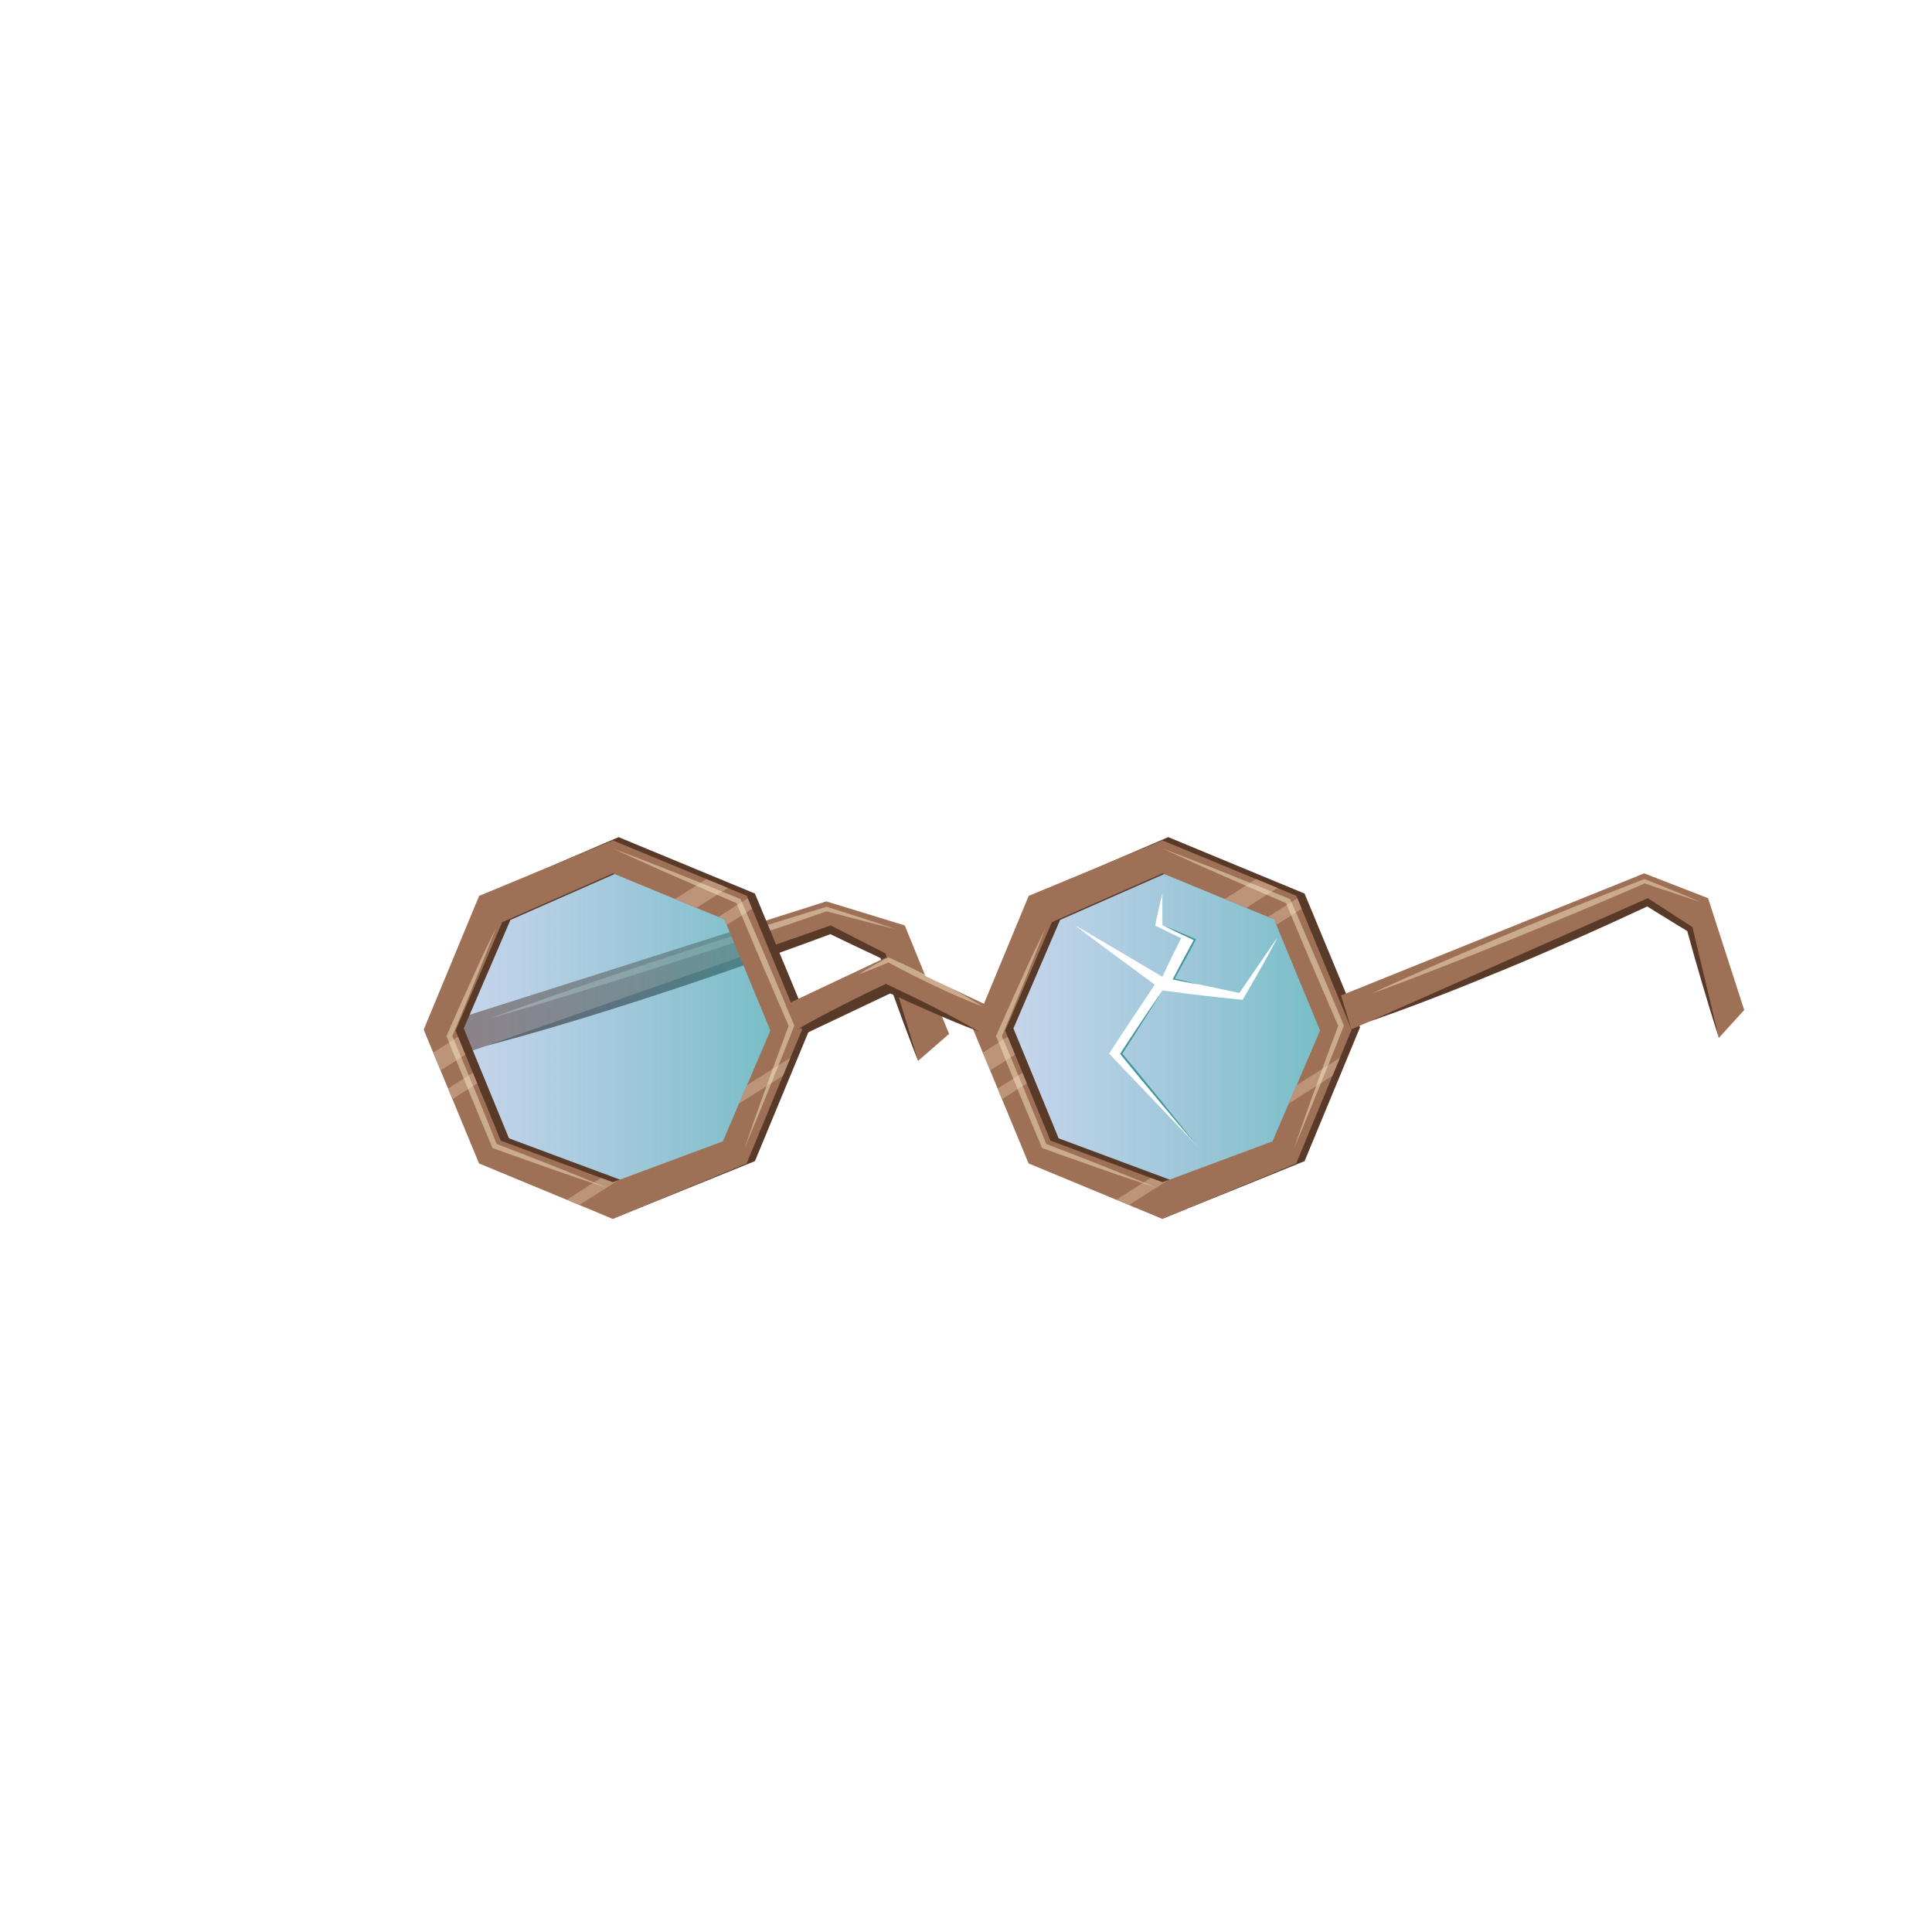
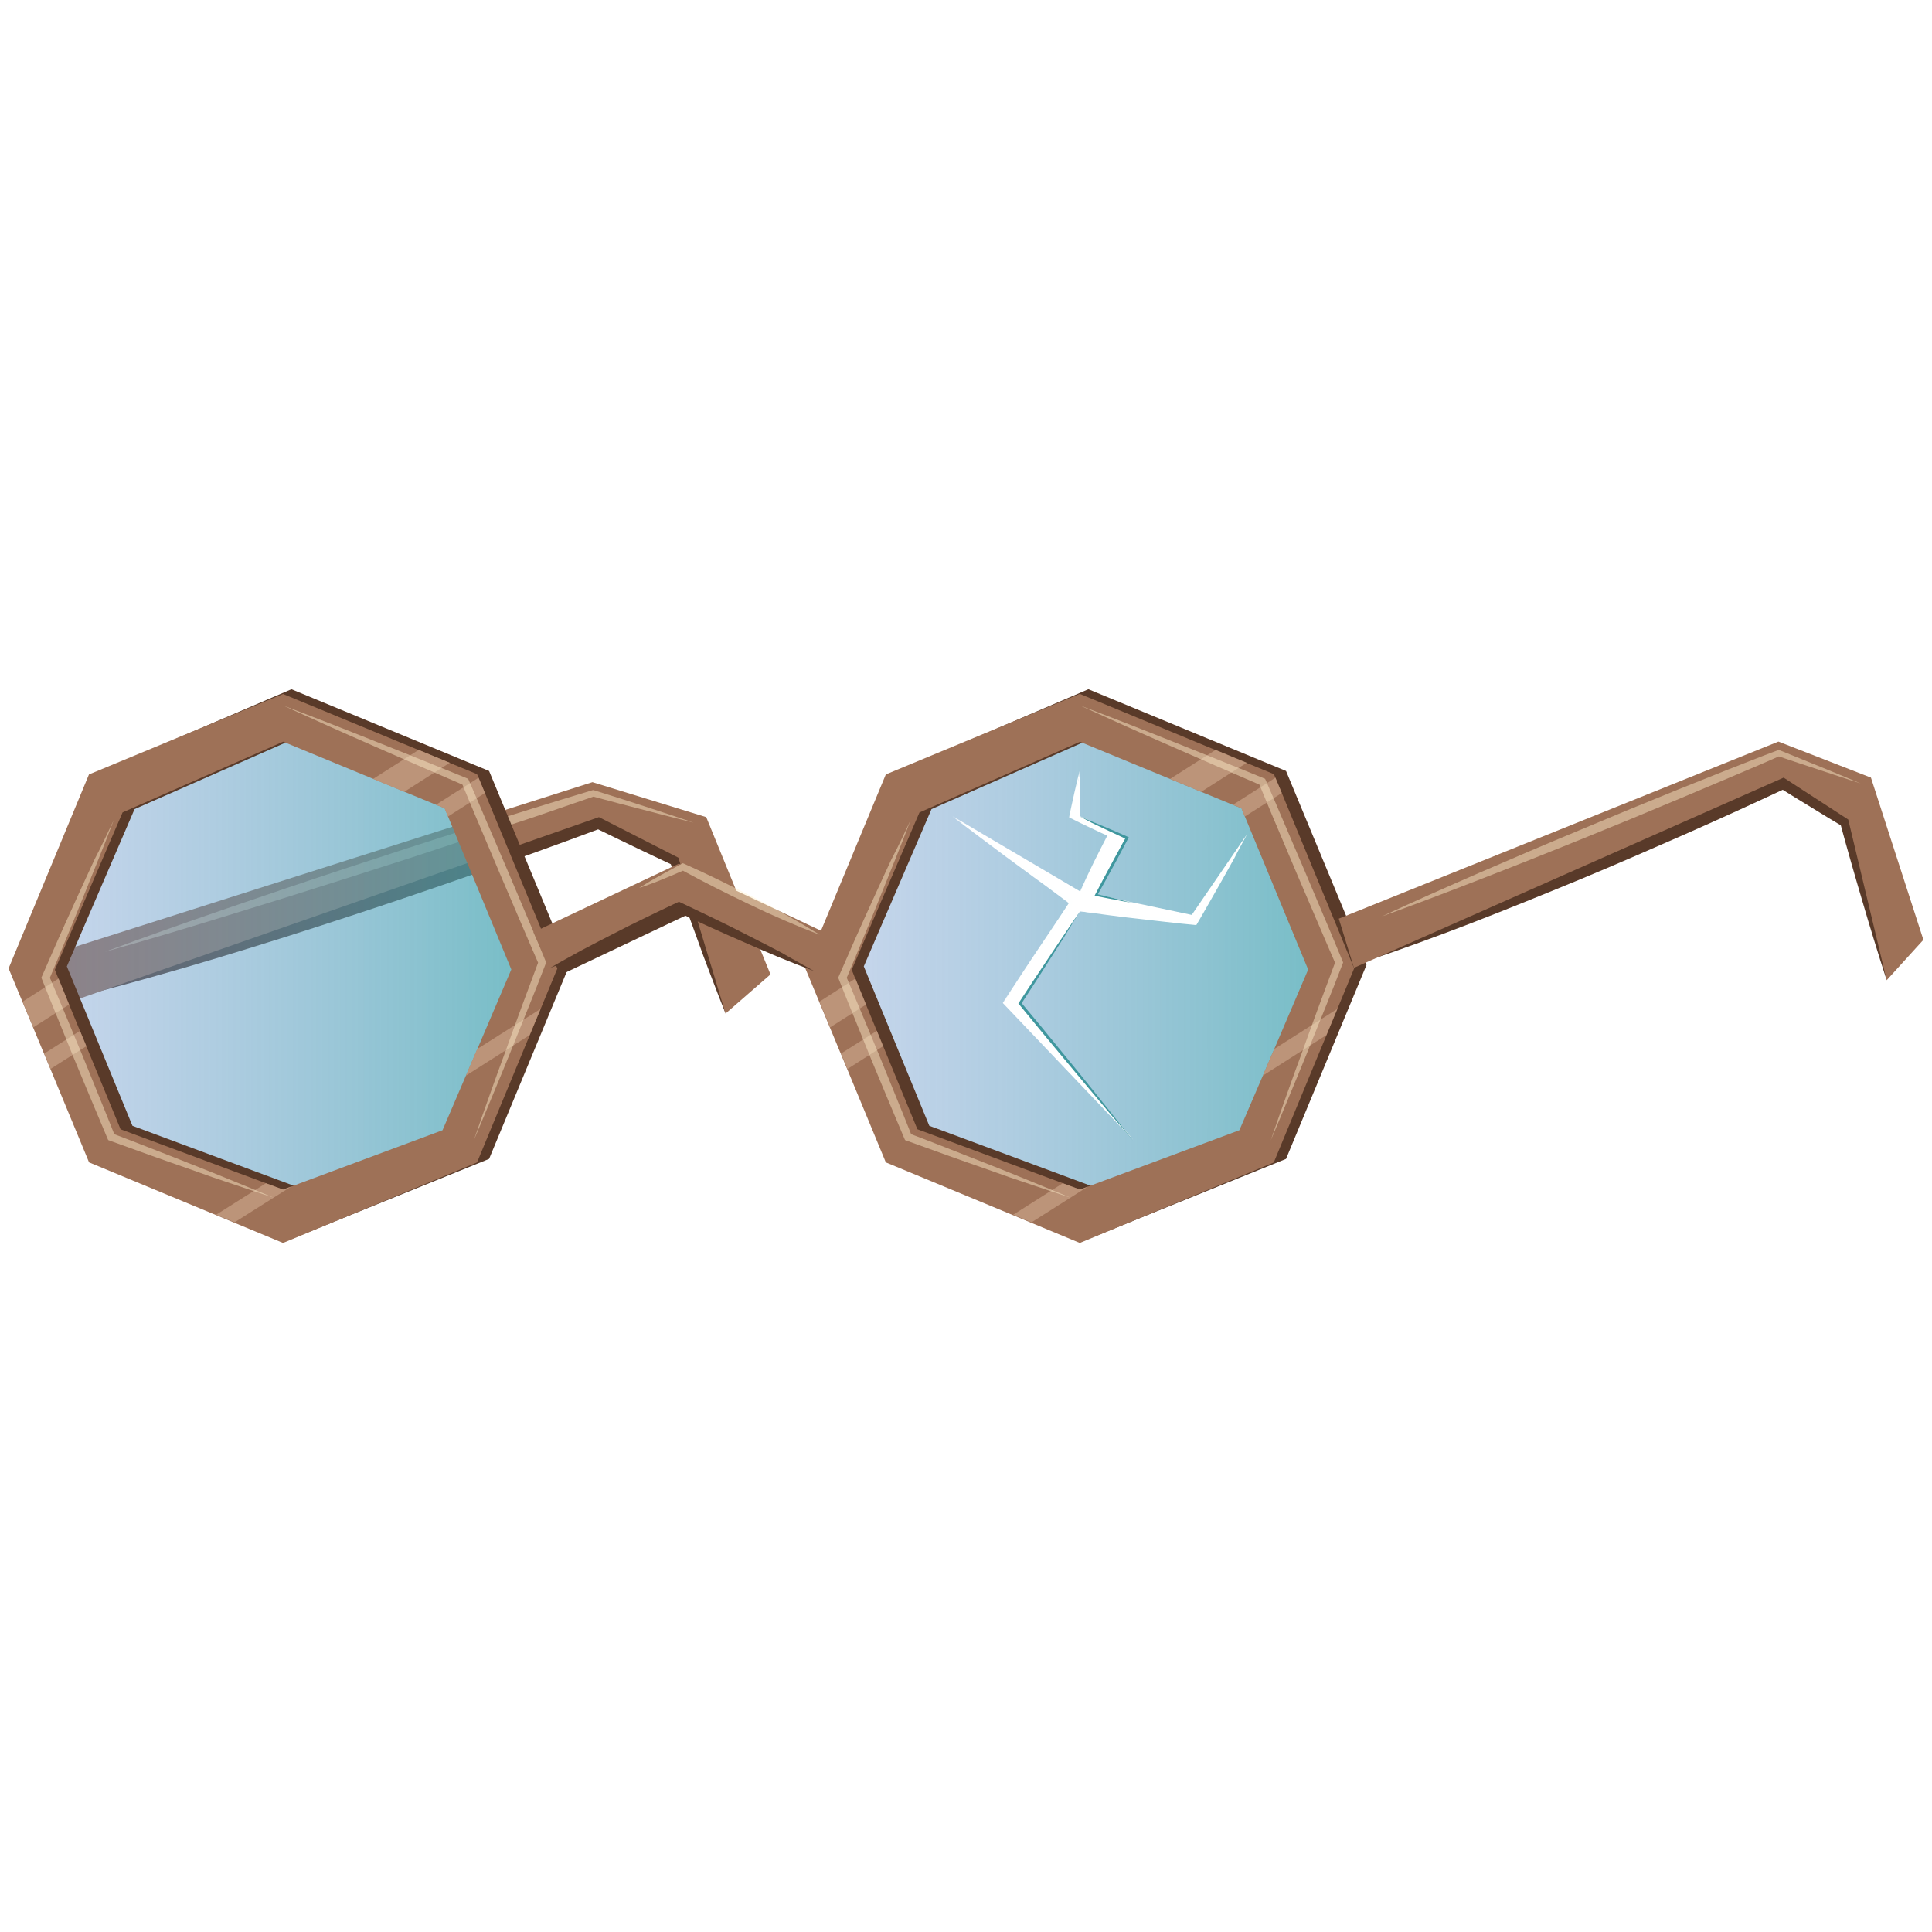
<svg xmlns="http://www.w3.org/2000/svg" xml:space="preserve" id="Layer_1" x="0" y="0" style="enable-background:new 0 0 2000 2000" version="1.1" viewBox="0 0 2000 2000">
  <style>
-     .st0{fill:#593a29}.st1{fill:#9e7157}.st2{opacity:.46}.st3{fill:#fff0cd}.st5{opacity:.86;fill:#c0997e}.st7{fill:#feffff}.st8{fill:#3f979e}
+     .st0{fill:#593a29}.st1{fill:#9e7157}.st2{opacity:.46}.st3{fill:#fff0cd}.st5{opacity:.86;fill:#c0997e;enable-background:new}.st7{fill:#feffff}.st8{fill:#3f979e}
  </style>
-   <path d="M950.4 1098.2c-3.6-9-7.1-18.1-10.5-27.2l-5.1-13.6-5-13.7c-3.3-9.1-6.6-18.2-9.8-27.4-3.3-9.1-6.4-18.3-9.6-27.4l3.3 3.9c-9.6-4.5-19.2-9-28.8-13.6l-14.4-6.9-14.3-6.9 6.5.5c-30.3 11.3-60.8 22.3-91.3 32.9-30.5 10.7-61.2 21.1-91.9 31.1-30.8 10.1-61.6 19.8-92.6 29.1-31 9.3-62.2 18.2-93.6 26.2 29.7-13.2 59.6-25.5 89.7-37.4 30.1-11.9 60.4-23.4 90.8-34.5 30.4-11.2 60.9-21.9 91.5-32.5 30.6-10.6 61.3-20.8 92.1-30.7l3.6-1.2 3 1.6 14 7.6 14 7.7c9.3 5.1 18.6 10.3 27.9 15.4l2.6 1.5.6 2.5c2.4 9.4 4.9 18.7 7.3 28.1 2.4 9.4 4.7 18.8 7.1 28.2l3.4 14.1 3.3 14.2c2 9.4 4.2 18.9 6.2 28.4z" class="st0" />
-   <path d="m469.8 1055.7 385.6-122.6 81.2 24.9 45.9 112.3-32.1 27.9L916.7 987 860 958l-377 131.7z" class="st1" />
+   <path d="M751.1 1049.2c-5.2-13-10.3-26.2-15.3-39.4l-7.5-19.8-7.2-19.9c-4.8-13.2-9.6-26.3-14.2-39.8-4.8-13.2-9.3-26.6-13.9-39.8l4.8 5.7c-13.9-6.6-27.8-13-41.8-19.8l-20.9-10.1-20.8-10.1 9.4.7c-44 16.4-88.1 32.3-132.3 47.7-44.2 15.5-88.7 30.6-133.2 45.1-44.6 14.7-89.4 28.7-134.2 42.3-45 13.5-90.2 26.3-135.7 38 43.1-19.1 86.4-37 130.1-54.2C262 958.5 306 941.9 350 925.7c44.1-16.3 88.4-31.8 132.7-47.1 44.4-15.4 88.9-30.2 133.6-44.5l5.2-1.7 4.3 2.4 20.3 11.1 20.3 11.2c13.5 7.5 27 14.9 40.5 22.4l3.7 2.2.9 3.6c3.5 13.7 7.1 27.1 10.6 40.8 3.5 13.7 6.8 27.2 10.3 40.9l5 20.5 4.8 20.6c2.9 13.5 6 27.3 8.9 41.1z" class="st0" />
+   <path d="m54.2 987.6 559.1-177.9 117.8 36.2 66.5 162.8-46.5 40.5-48.8-161.3-82.3-42-546.6 191z" class="st1" />
  <g class="st2">
-     <path d="M507.5 1054.1c28.6-10.6 57.4-20.7 86.3-30.7 28.9-9.9 57.8-19.7 86.7-29.2L724 980l43.6-14 43.7-13.7c14.6-4.5 29.1-9 43.8-13.4l.7-.2.6.2 17.8 5.6 17.8 5.7 17.8 5.8c5.9 1.9 11.8 4 17.7 5.9-6.1-1.5-12.1-3-18.2-4.5l-18.1-4.7-18.1-4.7-18.1-4.8h1.3c-14.4 5-28.9 9.9-43.3 14.9l-43.4 14.5-43.5 14.3-43.6 14c-29.1 9.3-58.2 18.4-87.3 27.3-29.1 8.9-58.3 17.7-87.7 25.9z" class="st3" />
+     <path d="M108.9 985.2c41.5-15.4 83.3-30.1 125.1-44.5 41.9-14.4 83.8-28.6 125.8-42.4l63.1-20.6 63.3-20.3 63.4-19.9c21.1-6.6 42.3-13 63.5-19.4l1-.2.9.2 25.8 8.1 25.8 8.3 25.8 8.5c8.6 2.7 17.1 5.8 25.7 8.6-8.8-2.2-17.5-4.3-26.3-6.6l-26.2-6.8-26.2-6.8-26.2-7h1.9c-20.9 7.2-41.9 14.4-62.8 21.6l-63.4 21-63.1 20.8-63.1 20.2c-42.3 13.5-84.4 26.7-126.6 39.6-42.2 13-84.6 25.8-127.2 37.6z" class="st3" />
  </g>
-   <linearGradient id="SVGID_1_" x1="458.27" x2="805.95" y1="1064.305" y2="1064.305" gradientUnits="userSpaceOnUse">
+   <linearGradient id="SVGID_1_" x1="37.579" x2="541.624" y1="-399.938" y2="-399.938" gradientTransform="translate(0 1400)" gradientUnits="userSpaceOnUse">
    <stop offset="0" style="stop-color:#779bd1;stop-opacity:.4" />
    <stop offset="1" style="stop-color:#42a4b0;stop-opacity:.724" />
  </linearGradient>
-   <path d="m458.3 1061.7 50.2-121.4L643 892.4l113 49.5 49.9 122.7-51.5 127.1-108.6 44.5-136.5-43.8z" style="fill:url(#SVGID_1_)" />
-   <path d="M634.4 1261.6 504.5 1202l-57.4-138.5L504.5 925l135.9-58.4L781.5 925l57.4 138.5-57.4 138.5-147.1 59.6zm-107.5-83.2 116.1 43.2 113.9-42.4 49-114.6-47.6-115.2L643 901.8l-114.6 50.5-48.3 112.3 46.8 113.8z" class="st0" />
-   <path d="m778.6 940.8-4.5-10.9-1.1-2.6-19.4-8-22.2-9.2-96.9-40.1L496 927.4l-57.4 138.5 9.9 23.9 7.6 18.4 7.8 18.8 4.5 10.9 27.5 66.5 90.8 37.6 13.2 5.5 34.5 14.3 138.5-57.4 37.5-90.6 7.8-18.8 12.1-29.1-51.7-125.1zM765 1142.5l-16.7 39-108 40.2-5.8 2.2-12.2-4.5-103.9-38.6-24.4-59.2-4.5-11-7.7-18.8-7.6-18.5-2.6-6.4 48.3-112.3 114.6-50.5 64.4 26.6 22.2 9.2 22.6 9.3 6.2 2.5 2.4 5.8 45.2 109.3-24.2 56.6-8.3 19.1z" class="st1" />
-   <path d="m474.1 1073.3 7.6 18.5-25.6 16.3-7.6-18.4zM753.5 919.2 721 939.9l-22.2-9.2 32.5-20.7zM489.5 1110.6l4.5 10.9-25.6 16.3-4.5-11zM778.6 940.8l-26.4 16.8-2.4-5.9-6.2-2.5 30.4-19.3zM634.4 1223.9l5.9-2.2-40.4 25.6-13.2-5.4 35.5-22.5zM818.3 1094.9l-7.8 18.7-45.5 28.9 8.1-19z" class="st5" />
+   <path d="m37.6 996.3 72.8-176.1 195-69.4 163.9 71.7 72.3 178-74.7 184.3-157.4 64.5-198-63.5z" style="fill:url(#SVGID_1_)" />
+   <path d="m293 1286.1-188.4-86.4-83.3-200.8 83.3-200.8 197.1-84.6 204.6 84.6 83.3 200.8-83.3 200.8-213.3 86.4zm-155.9-120.7 168.4 62.6 165.2-61.5 71.1-166.2-69.2-166.9-167.1-69-166.2 73.2-70.1 162.8 67.9 165z" class="st0" />
+   <path d="m502 820.9-6.6-15.8-1.6-3.7-28.1-11.6-32.2-13.3L293 718.4 92.1 801.7 8.9 1002.5l14.4 34.7 11.1 26.7 11.3 27.2 6.6 15.8 39.9 96.4 131.6 54.6 19.1 8 50.1 20.8 200.8-83.3 54.4-131.4 11.3-27.2 17.5-42.3-75-181.6zm-19.7 292.6-24.2 56.5-156.6 58.3-8.5 3.2-17.6-6.6-150.6-55.9-35.4-85.9-6.6-15.9-11.2-27.2-11.1-26.8-3.7-9.3L126.9 841l166.2-73.2 93.3 38.5 32.2 13.3 32.8 13.5 8.9 3.6 3.5 8.5 65.5 158.4-35 82-12 27.9z" class="st1" />
+   <path d="m60.6 1013 10.9 26.9-37 23.6-11.1-26.6zM465.6 789.6l-47.1 30.1-32.2-13.4 47.1-30zM82.8 1067.1l6.6 15.9-37.2 23.6-6.4-16zM502 820.9l-38.3 24.4-3.5-8.6-8.9-3.6 44.1-28zM293 1231.4l8.5-3.1-58.6 37-19.2-7.8 51.6-32.6zM559.6 1044.4l-11.3 27.1-66 42 11.7-27.6z" class="st5" />
  <g class="st2">
-     <path d="M770.7 1188.7c3.7-10.7 7.4-21.4 11.2-32.1l5.7-16 5.8-16c3.8-10.7 7.7-21.3 11.6-31.9l5.9-15.9 5.9-15.9v2c-4.6-10.7-9.3-21.4-13.9-32.2l-13.8-32.2-13.6-32.3c-4.6-10.7-9-21.5-13.5-32.3l1.5 1.5c-10.8-4.6-21.6-9.3-32.4-14-10.8-4.7-21.6-9.4-32.3-14.1l-16.1-7.1-16.1-7.2c-10.7-4.8-21.4-9.7-32.1-14.6 11 4.1 22 8.4 32.9 12.6l16.4 6.4 16.4 6.5c10.9 4.3 21.8 8.7 32.7 13.1 10.9 4.4 21.8 8.8 32.7 13.3l1 .4.5 1c4.7 10.7 9.3 21.4 13.9 32.2l13.8 32.2 13.6 32.3c4.6 10.7 9 21.5 13.5 32.3l.4 1-.4 1-6.2 15.8-6.3 15.8c-4.2 10.5-8.4 21-12.7 31.5l-6.4 15.7-6.5 15.7c-4.3 10.6-8.7 21-13.1 31.5z" class="st3" />
+     <path d="M490.5 1180.4c5.3-15.5 10.7-31.1 16.3-46.6l8.3-23.2 8.5-23.2c5.5-15.5 11.2-30.9 16.8-46.2l8.6-23.1 8.6-23.1v2.9c-6.7-15.5-13.5-31.1-20.1-46.7l-20-46.7-19.8-46.9c-6.7-15.5-13-31.2-19.6-46.9l2.2 2.2c-15.7-6.7-31.3-13.5-47-20.3-15.7-6.8-31.3-13.7-46.9-20.5L363 761.8l-23.4-10.4c-15.5-7-31.1-14-46.6-21.1 15.9 6 31.9 12.2 47.7 18.3l23.7 9.3 23.7 9.4c15.8 6.2 31.6 12.7 47.5 19 15.8 6.3 31.6 12.8 47.5 19.3l1.5.6.7 1.5c6.8 15.5 13.5 31.1 20.1 46.7l20 46.7 19.8 46.9c6.7 15.5 13 31.2 19.6 46.9l.6 1.5-.6 1.5-8.9 22.9-9.2 22.9c-6.1 15.3-12.2 30.4-18.4 45.7l-9.3 22.7-9.4 22.7c-6.3 15.3-12.7 30.4-19.1 45.6z" class="st3" />
  </g>
-   <linearGradient id="SVGID_2_" x1="1027.22" x2="1374.9" y1="1064.305" y2="1064.305" gradientUnits="userSpaceOnUse">
+   <linearGradient id="SVGID_2_" x1="862.494" x2="1366.663" y1="-399.938" y2="-399.938" gradientTransform="translate(0 1400)" gradientUnits="userSpaceOnUse">
    <stop offset="0" style="stop-color:#779bd1;stop-opacity:.4" />
    <stop offset="1" style="stop-color:#42a4b0;stop-opacity:.724" />
  </linearGradient>
-   <path d="M1324.9 941.8 1212 892.4l-134.5 47.9-50.3 121.4 51.1 130.7 136.5 43.8 108.5-44.6 51.6-127-50-122.8zm-39.3 91.6-82.2-8.1-42.7 65.4 80.7 97.9-93.2-97.9s49.1-70.3 48.9-71.7c-.2-1.4-82.1-59.6-84.7-61.5l90.9 53.6 21.4-40.6-27.6-13 6.2-32.6v32.6l33.6 15.1-21.9 40.6 25.5 5.7 42.5 9 39.4-57.5-36.8 63z" style="fill:url(#SVGID_2_)" />
-   <path d="m1203.4 1261.6-129.9-59.6-57.4-138.5 57.4-138.5 135.9-58.4 141.1 58.4 57.4 138.5-57.4 138.5-147.1 59.6zm-107.5-83.2 116.1 43.2 113.9-42.4 49-114.6-47.6-115.2-115.3-47.6-114.6 50.5-48.3 112.3 46.8 113.8z" class="st0" />
-   <path d="m1347.5 940.8-4.5-10.9-1.1-2.6-19.4-8-22.2-9.2-96.9-40.1-138.5 57.4-57.4 138.5 9.9 23.9 7.6 18.4 7.8 18.8 4.5 10.9 27.5 66.5 90.8 37.6 13.2 5.5 34.5 14.3 138.5-57.4 37.5-90.6 7.8-18.8 12.1-29.1-51.7-125.1zm-13.5 201.7-16.7 39-108 40.2-5.8 2.2-12.2-4.5-103.9-38.6-24.4-59.2-4.5-11-7.7-18.8-7.6-18.5-2.6-6.4 48.3-112.3 114.6-50.5 64.4 26.6 22.2 9.2 22.6 9.3 6.2 2.5 2.4 5.8 45.2 109.3-24.2 56.6-8.3 19.1z" class="st1" />
-   <path d="m1043.1 1073.3 7.6 18.5-25.6 16.3-7.7-18.4zM1322.5 919.2l-32.5 20.7-22.2-9.2 32.5-20.7zM1058.4 1110.6l4.5 10.9-25.5 16.3-4.6-11zM1347.5 940.8l-26.4 16.8-2.4-5.9-6.1-2.5 30.4-19.3zM1203.4 1223.9l5.8-2.2-40.3 25.6-13.2-5.4 35.5-22.5zM1387.2 1094.9l-7.8 18.7-45.4 28.9 8.1-19z" class="st5" />
-   <path d="m832.6 1070.6-4.6-9.7 100.8-47.8 81.1 40.5-4.8 9.5-76.4-38.1z" class="st0" />
-   <path d="m1013.6 1067.9-96.5-45.5-91.8 43.3-12.1-25.5 103.9-49 108.5 51.2z" class="st1" />
-   <path d="M1779.4 1074.4c-3.1-9.4-6-18.8-8.9-28.2-2.9-9.4-5.7-18.8-8.5-28.3-2.8-9.4-5.5-18.9-8.2-28.3-2.7-9.5-5.3-18.9-7.9-28.4l2.6 3.7-11.8-7.1-11.7-7.2-11.7-7.2-11.7-7.3 7.2.6c-24.6 11.5-49.3 22.8-74.2 33.8-24.9 11-49.8 21.8-74.9 32.2-25.1 10.4-50.3 20.6-75.7 30.4-25.4 9.8-50.9 19.2-76.8 27.8 23.9-13.3 48.1-25.7 72.4-37.8 24.4-12.1 48.9-23.8 73.6-35.2 24.7-11.4 49.5-22.5 74.4-33.4 24.9-10.9 49.9-21.5 75.1-31.8l4-1.6 3.3 2.2 11.4 7.7 11.3 7.8 11.3 7.8 11.3 7.9 2.2 1.5.5 2.2c2 9.6 3.9 19.3 5.8 28.9 1.9 9.6 3.7 19.3 5.5 29 1.8 9.7 3.6 19.3 5.2 29 1.7 9.8 3.4 19.5 4.9 29.3z" class="st0" />
-   <path d="m1388.2 1030.5 313.9-126.4 66.1 25.7 37.4 115.8-26.2 28.8-27.4-114.7-46.2-29.9-306.8 135.8z" class="st1" />
+   <path d="m1294.1 822.4-163.7-71.6-195 69.5-72.9 176 74.1 189.5 198 63.5 157.3-64.6 74.8-184.2-72.6-178.1zm-56.9 132.9L1118 943.5l-61.9 94.8 117.1 141.9-135.1-141.9s71.2-101.9 71-104c-.2-2-119.1-86.4-122.8-89.2l131.9 77.7 31.1-58.9-40-18.9 8.9-47.2V845l48.7 21.9-31.8 58.9 37 8.3 61.6 13 57.2-83.4-53.7 91.6z" style="fill:url(#SVGID_2_)" />
+   <path d="m1118 1286.1-188.4-86.4-83.3-200.8 83.3-200.8 197.1-84.6 204.6 84.6 83.3 200.8-83.3 200.8-213.3 86.4zm-156-120.7 168.4 62.6 165.2-61.5 71.1-166.2-69.1-166.9-167.1-69-166.2 73.2-70.1 162.8 67.8 165z" class="st0" />
+   <path d="m1326.9 820.9-6.6-15.8-1.6-3.7-28.1-11.6-32.2-13.3-140.6-58.2L917 801.7l-83.3 200.8 14.4 34.7 11.1 26.7 11.3 27.2 6.6 15.8 39.9 96.4 131.6 54.6 19.1 8 50.1 20.8 200.8-83.3L1373 1072l11.3-27.2 17.5-42.3-74.9-181.6zm-19.6 292.6L1283 1170l-156.6 58.3-8.5 3.2-17.6-6.6-150.6-55.9-35.4-85.9-6.6-15.9-11.2-27.2-11.1-26.8-3.7-9.3 70.1-162.8 166.2-73.2 93.3 38.5 32.2 13.3 32.8 13.5 8.9 3.6 3.5 8.5 65.5 158.4-35 82-11.9 27.8z" class="st1" />
+   <path d="m885.5 1013 11 26.9-37.1 23.6-11.1-26.6zM1290.6 789.6l-47.1 30.1-32.2-13.4 47.1-30zM907.7 1067.1l6.5 15.9-36.9 23.6-6.7-16zM1326.9 820.9l-38.3 24.4-3.5-8.6-8.8-3.6 44-28zM1118 1231.4l8.3-3.1-58.4 37-19.1-7.8 51.4-32.6zM1384.4 1044.4l-11.3 27.1-65.8 42 11.8-27.6z" class="st5" />
+   <path d="m580.3 1009.2-6.6-14 146.1-69.4 117.6 58.7-7 13.8-110.7-55.2z" class="st0" />
+   <path d="m842.7 1005.2-139.9-66-133.1 62.9-17.5-37L702.8 894l157.3 74.3z" class="st1" />
+   <path d="M1953.1 1014.7c-4.5-13.7-8.7-27.2-12.9-40.9-4.2-13.7-8.3-27.2-12.3-41-4.1-13.7-8-27.5-11.9-41-4-13.8-7.7-27.5-11.4-41.1l3.7 5.3-17.1-10.3-17-10.4-17-10.4-17-10.6 10.4.9c-35.7 16.7-71.5 33.1-107.6 49-36.2 15.9-72.2 31.6-108.6 46.7-36.4 15-72.9 29.8-109.7 44.1-36.8 14.2-73.8 27.8-111.3 40.3 34.7-19.3 69.7-37.3 105-54.8 35.4-17.5 71-34.5 106.7-51.1 35.8-16.5 71.8-32.7 107.9-48.5 36.2-15.8 72.3-31.2 108.9-46.1l5.8-2.4 4.8 3.2 16.5 11.2 16.4 11.3 16.4 11.3 16.4 11.4 3.2 2.2.7 3.2c2.9 13.9 5.7 28 8.5 41.9 2.7 13.9 5.3 28 8 42 2.6 14 5.2 28 7.6 42 2.3 14.4 4.8 28.4 6.9 42.6z" class="st0" />
+   <path d="M1385.9 951 1841 767.7l95.8 37.3 54.3 167.9-38 41.8-39.8-166.3-66.9-43.4-444.8 196.9z" class="st1" />
  <g class="st2">
-     <path d="M1418.9 1028.9c23.2-10.8 46.6-21.1 70-31.3 23.4-10.1 46.9-20.2 70.5-30l35.4-14.7 35.5-14.5 35.6-14.2c11.9-4.6 23.8-9.4 35.7-13.9l.8-.3.7.3 14.5 5.8 14.4 5.8 14.4 5.9 14.4 6c-4.9-1.6-9.9-3.1-14.8-4.8l-14.8-4.9-14.8-4.9-14.7-5h1.5c-11.7 5.2-23.4 10.1-35.2 15.2l-35.3 14.9-35.4 14.7-35.5 14.5c-23.7 9.6-47.4 19-71.2 28.3-23.8 9.3-47.7 18.5-71.7 27.1z" class="st3" />
+     <path d="M1430.4 948.7c33.7-15.7 67.6-30.6 101.5-45.4 33.9-14.7 68-29.3 102.3-43.5l51.3-21.4 51.4-21 51.6-20.6c17.3-6.7 34.5-13.7 51.8-20.1l1.1-.4 1 .4 21 8.5 20.9 8.5 20.9 8.6c7 2.9 13.9 5.8 20.9 8.7-7.1-2.4-14.4-4.5-21.5-7l-21.5-7.1-21.5-7.1-21.4-7.2h2.2c-17 7.6-33.9 14.7-51.1 22l-51.2 21.6-51.3 21.4-51.4 21c-34.4 13.9-68.7 27.6-103.3 41-34.5 13.4-68.9 26.6-103.7 39.1z" class="st3" />
  </g>
-   <path d="M1148.2 1090.7c8.7-13.4 17.4-26.7 26.3-40l13.3-19.9c2.2-3.3 4.4-6.6 6.6-10l.8-1.2.4-.6.2-.3v-.1s0-.2-.1.3v.5c0 .2.2.4.2.5l-.1-.1-.2-.2-.5-.4-1.1-.9-4.8-3.6c-6.4-4.8-12.8-9.5-19.3-14.2l-19.3-14.2-19.2-14.3c-6.3-4.8-12.8-9.6-19.1-14.5 13.3 8.8 26.5 17.7 39.6 26.9 13.1 9.1 26.1 18.4 38.9 27.9l4.8 3.6 1.2 1 .6.5.3.3.2.2c.1.1.3.4.3.6.1.2.1.5.1.7-.1.6-.2.5-.2.6 0 .1-.1.2-.1.2l-.2.4-.4.7-.8 1.3c-2.2 3.4-4.4 6.7-6.7 10-4.5 6.6-9.1 13.1-13.7 19.6-8.9 13.1-18.4 26-28 38.7zM1322.5 970.6c-2.8 5.4-5.8 10.7-8.6 16.1-2.9 5.3-5.9 10.6-8.9 15.9-3 5.3-6 10.6-9 15.8-3 5.3-6.1 10.5-9.1 15.8l-.5.8-1-.1c-6.9-.6-13.7-1.4-20.5-2.1l-20.5-2.3-10.3-1.2-10.2-1.3-10.2-1.4c-3.4-.4-6.8-.9-10.2-1.4 3.4.2 6.9.4 10.3.6l10.3.7 10.3.8 10.3.8 20.6 1.8c6.8.7 13.7 1.3 20.5 2l-1.4.7c3.1-5.2 6.2-10.5 9.3-15.7 3.1-5.2 6.3-10.4 9.5-15.6 3.2-5.2 6.4-10.3 9.6-15.5 3.1-5 6.3-10.1 9.7-15.2zM1203.4 1011.2l4.8-10.5c1.6-3.5 3.3-6.9 5-10.4 1.7-3.4 3.4-6.9 5.1-10.3 1.7-3.4 3.4-6.8 5.2-10.2l.7 2-6.9-3.2-6.9-3.3c-4.6-2.2-9.2-4.4-13.7-6.7l-.9-.5.2-1c.5-2.7 1.2-5.4 1.7-8.1l1.8-8.1c1.2-5.4 2.5-10.8 3.9-16.2-.7 5.5-1.4 11-2.3 16.5-.4 2.7-.8 5.5-1.3 8.2-.5 2.7-.9 5.5-1.4 8.2l-.7-1.4c4.6 2.1 9.3 4.2 13.9 6.4l6.9 3.2 6.9 3.3 1.4.7-.7 1.3c-1.8 3.4-3.6 6.7-5.5 10.1-1.8 3.4-3.7 6.7-5.6 10-1.9 3.3-3.8 6.7-5.7 10-1.9 3.5-3.9 6.8-5.9 10z" class="st7" />
-   <path d="M1203.4 957.6c2.9 1.1 5.7 2.3 8.5 3.5 2.8 1.2 5.7 2.3 8.5 3.5 5.7 2.4 11.3 4.8 16.9 7.3l.9.4-.5.9-5.4 10.2c-1.8 3.4-3.6 6.8-5.5 10.2-3.7 6.8-7.4 13.5-11.1 20.2l-.5-1.1c4.2 1 8.5 2.1 12.7 3.1 4.2 1.1 8.5 2.2 12.7 3.3-4.3-.7-8.6-1.6-12.9-2.4-4.3-.8-8.6-1.7-12.8-2.6l-1-.2.5-.9c3.5-6.8 7.1-13.6 10.8-20.4 1.8-3.4 3.6-6.8 5.5-10.2 1.8-3.4 3.7-6.8 5.5-10.1l.4 1.3c-5.6-2.6-11.1-5.2-16.7-7.8-2.8-1.3-5.5-2.7-8.3-4-2.7-1.5-5.5-2.8-8.2-4.2zM1203.4 1025.3c-3.4 5.5-6.9 11-10.3 16.6-3.4 5.5-7 11-10.5 16.5l-10.5 16.5-10.6 16.4-.1-1.1c6.7 8.2 13.6 16.2 20.2 24.4l20.1 24.6c6.7 8.2 13.3 16.5 19.9 24.7 3.3 4.1 6.6 8.3 9.9 12.4l9.8 12.4-10.3-12c-3.4-4-6.9-8-10.3-12.1-6.8-8.1-13.7-16.2-20.4-24.3l-20.3-24.4c-6.8-8.1-13.4-16.4-20.1-24.5l-.4-.5.4-.6 10.7-16.3 10.8-16.2c3.6-5.4 7.2-10.8 10.9-16.2 3.7-5.5 7.4-11 11.1-16.3z" class="st8" />
+   <path d="M1038 1038.3c12.7-19.4 25.2-38.8 38.2-58l19.3-28.8c3.2-4.8 6.3-9.6 9.6-14.5l1.1-1.7.6-.9.2-.5v-.1s0-.2-.1.5v.7c0 .2.2.6.2.7l-.1-.1-.2-.2-.7-.6-1.6-1.4c-2.4-1.7-4.6-3.5-7-5.2-9.3-7-18.5-13.8-28-20.6l-28-20.6-27.8-20.8c-9.2-7-18.5-13.9-27.7-21 19.3 12.8 38.4 25.7 57.4 39 19 13.2 37.9 26.7 56.4 40.5 2.4 1.7 4.6 3.5 7 5.2l1.7 1.5.9.7c.1.1.2.2.4.5l.2.2c.1.1.4.6.4.9.1.2.1.7.1 1-.1.9-.2.7-.2.9 0 .1-.1.2-.1.2l-.2.6-.6 1-1.1 1.9c-3.2 5-6.3 9.7-9.7 14.5-6.6 9.6-13.2 19-19.9 28.5-13.1 18.9-26.8 37.6-40.7 56zM1290.6 864.2c-4.1 7.8-8.5 15.5-12.4 23.4-4.2 7.7-8.6 15.4-12.9 23.1-4.3 7.7-8.7 15.4-13 22.9-4.3 7.7-8.8 15.3-13.2 22.9l-.7 1.1-1.5-.1c-10.1-.9-19.9-2-29.7-3.1l-29.7-3.4-14.9-1.7-14.8-1.9-14.8-2c-5-.6-9.8-1.4-14.8-2 5 .2 10.1.6 14.9.9l14.9 1 14.9 1.1 14.9 1.1 29.8 2.6c9.8 1 19.9 1.9 29.7 2.9l-2 1c4.5-7.6 8.9-15.3 13.5-22.7s9.2-15 13.8-22.6c4.6-7.6 9.3-14.9 13.9-22.5 4.5-7.2 9.3-14.7 14.1-22zM1118 923.1c2.4-5.1 4.6-10.2 7-15.3s4.8-10.1 7.2-15c2.5-5 5-10.1 7.5-14.9 2.5-4.8 5-9.8 7.6-14.8l1 2.9-10.1-4.6-10.1-4.8c-6.7-3.2-13.3-6.3-19.9-9.7l-1.4-.7.2-1.5c.7-4 1.7-7.8 2.5-11.8.9-4 1.7-7.8 2.6-11.8 1.7-7.8 3.6-15.7 5.7-23.5-1 8-2 15.9-3.4 24-.6 4-1.1 8-1.9 11.9s-1.4 8-2 11.9l-1-2c6.7 3.1 13.5 6.1 20.1 9.3l10.1 4.6 10.1 4.8 2 1-1 1.9c-2.6 5-5.2 9.7-8 14.7-2.6 5-5.3 9.7-8.1 14.5s-5.5 9.7-8.3 14.5c-2.7 4.9-5.5 9.7-8.4 14.4z" class="st7" />
+   <path d="M1118 845.3c4.2 1.6 8.3 3.4 12.3 5.1 4.1 1.7 8.3 3.4 12.3 5.1 8.3 3.5 16.4 7 24.5 10.6l1.4.6-.7 1.4c-2.6 5-5.2 9.8-7.8 14.8-2.6 5-5.2 9.8-8 14.8-5.3 9.8-10.7 19.6-16.2 29.3l-.7-1.6c6.1 1.5 12.3 3.1 18.4 4.5 6.1 1.6 12.3 3.2 18.4 4.8-6.2-1-12.4-2.4-18.8-3.5-6.2-1.1-12.4-2.5-18.5-3.7l-1.5-.2.7-1.4c5.1-9.8 10.3-19.8 15.7-29.6 2.6-5 5.2-9.8 8-14.8 2.6-5 5.3-9.8 8-14.7l.6 1.9c-8.1-3.7-16.2-7.6-24.2-11.3-4.1-1.9-8-4-12.1-5.8-3.9-2.3-8-4.2-11.8-6.3zM1118 943.5c-5 8-10.1 15.9-14.9 24.1-5 8-10.2 15.9-15.3 24l-15.3 24-15.4 23.7-.1-1.6c9.7 11.9 19.8 23.5 29.3 35.4l29.2 35.7c9.7 11.9 19.3 24 28.8 35.8 4.8 6 9.6 12.1 14.4 18l14.2 18-14.9-17.4c-5-5.8-10.1-11.6-14.9-17.5-9.8-11.8-19.9-23.5-29.6-35.3L1084 1075c-9.8-11.8-19.4-23.7-29.2-35.5l-.6-.7.6-.9 15.5-23.6 15.7-23.5c5.2-7.8 10.4-15.7 15.8-23.5 5.4-8.2 10.7-16.1 16.2-23.8z" class="st8" />
  <g class="st2">
-     <path d="M513.6 960.2c-3.6 9.5-7.3 19-11.1 28.5l-5.7 14.2-5.7 14.2c-3.8 9.5-7.7 18.9-11.6 28.3l-5.8 14.1-5.9 14.1v-2.1c4 9.5 8 18.9 11.9 28.4l11.8 28.4 11.6 28.5c3.9 9.5 7.7 19 11.5 28.5l-1.6-1.5c9.6 3.7 19.3 7.4 28.9 11.1 9.6 3.7 19.2 7.5 28.8 11.3l14.4 5.7 14.4 5.8c9.6 3.9 19.1 7.8 28.6 11.8-9.8-3.2-19.6-6.5-29.4-9.8l-14.7-5-14.6-5.1c-9.8-3.4-19.5-6.8-29.2-10.3-9.7-3.4-19.4-6.9-29.2-10.5l-1.1-.4-.5-1.1c-4-9.4-8-18.9-11.9-28.4l-11.8-28.4-11.6-28.5c-3.9-9.5-7.7-19-11.5-28.5l-.4-1.1.5-1 6.2-14 6.2-14c4.2-9.3 8.3-18.6 12.6-27.9l6.3-13.9 6.4-13.9c4.4-9 8.8-18.3 13.2-27.5z" class="st3" />
+     <path d="M117.7 849.1c-5.2 13.8-10.6 27.6-16.2 41.4l-8.3 20.6-8.3 20.6c-5.5 13.8-11.2 27.5-16.8 41l-8.5 20.5-8.6 20.5v-3.1c5.8 13.8 11.6 27.5 17.3 41.1l17.1 41.1 16.8 41.4c5.7 13.8 11.2 27.6 16.7 41.4l-2.4-2.2c13.9 5.3 28 10.7 41.9 16.2 13.9 5.3 27.8 10.9 41.8 16.4l20.9 8.3 20.9 8.5c13.9 5.7 27.7 11.3 41.5 17.1-14.2-4.6-28.5-9.4-42.6-14.2l-21.4-7.2-21.1-7.5c-14.2-5-28.3-9.8-42.4-14.9-14-5-28.1-10.1-42.4-15.3l-1.6-.6-.7-1.6c-5.8-13.7-11.6-27.5-17.3-41.1l-17.1-41.1-16.8-41.4c-5.7-13.8-11.2-27.6-16.7-41.4l-.6-1.6.7-1.5 8.9-20.3 8.9-20.3c6.1-13.5 12.1-27 18.3-40.5l9.2-20.1 9.3-20.1c7-13.3 13.3-26.8 19.6-40.1z" class="st3" />
  </g>
  <g class="st2">
-     <path d="M1339.6 1188.7c3.7-10.7 7.4-21.4 11.2-32.1l5.7-16 5.8-16c3.8-10.7 7.7-21.3 11.6-31.9l5.9-15.9 5.9-15.9v2c-4.6-10.7-9.3-21.4-13.9-32.2l-13.8-32.2-13.6-32.3c-4.6-10.7-9-21.5-13.5-32.3l1.5 1.5c-10.8-4.6-21.6-9.3-32.4-14-10.8-4.7-21.6-9.4-32.3-14.1l-16.1-7.1-16.1-7.2c-10.7-4.8-21.4-9.7-32.1-14.6 11 4.1 22 8.4 32.9 12.6l16.4 6.4 16.4 6.5c10.9 4.3 21.8 8.7 32.7 13.1 10.9 4.4 21.8 8.8 32.7 13.3l1 .4.5 1c4.7 10.7 9.3 21.4 13.9 32.2l13.8 32.2 13.6 32.3c4.6 10.7 9 21.5 13.5 32.3l.4 1-.4 1-6.2 15.8-6.3 15.8c-4.2 10.5-8.4 21-12.7 31.5l-6.4 15.7-6.5 15.7c-4.2 10.6-8.6 21-13.1 31.5z" class="st3" />
+     <path d="M1315.5 1180.4c5.3-15.5 10.7-31.1 16.3-46.6l8.3-23.2 8.5-23.2c5.5-15.5 11.2-30.9 16.8-46.2l8.6-23.1 8.6-23.1v2.9c-6.7-15.5-13.5-31.1-20.1-46.7l-20-46.7-19.8-46.9c-6.7-15.5-13-31.2-19.6-46.9l2.2 2.2c-15.7-6.7-31.3-13.5-47-20.3s-31.3-13.7-46.9-20.5l-23.4-10.3-23.4-10.4c-15.5-7-31.1-14-46.6-21.1 15.9 6 31.9 12.2 47.7 18.3l23.7 9.3 23.7 9.4c15.8 6.2 31.6 12.7 47.5 19 15.8 6.3 31.6 12.8 47.5 19.3l1.5.6.7 1.5c6.8 15.5 13.5 31.1 20.1 46.7l20 46.7 19.8 46.9c6.7 15.5 13 31.2 19.6 46.9l.6 1.5-.6 1.5-8.9 22.9-9.2 22.9c-6.1 15.3-12.2 30.4-18.4 45.7l-9.3 22.7-9.4 22.7c-6.2 15.3-12.7 30.4-19.1 45.6z" class="st3" />
  </g>
  <g class="st2">
-     <path d="M1082.5 960.2c-3.6 9.5-7.3 19-11.1 28.5l-5.7 14.2-5.7 14.2c-3.8 9.5-7.7 18.9-11.6 28.3l-5.8 14.1-5.9 14.1v-2.1c4 9.5 8 18.9 11.9 28.4l11.8 28.4 11.6 28.5c3.9 9.5 7.7 19 11.5 28.5l-1.6-1.5c9.6 3.7 19.3 7.4 28.9 11.1 9.6 3.7 19.2 7.5 28.8 11.3l14.4 5.7 14.4 5.8c9.6 3.9 19.1 7.8 28.6 11.8-9.8-3.2-19.6-6.5-29.4-9.8l-14.7-5-14.6-5.1c-9.8-3.4-19.5-6.8-29.2-10.3-9.7-3.4-19.4-6.9-29.2-10.5l-1.1-.4-.5-1.1c-4-9.4-8-18.9-11.9-28.4l-11.8-28.4-11.6-28.5c-3.9-9.5-7.7-19-11.5-28.5l-.4-1.1.5-1 6.2-14 6.2-14c4.2-9.3 8.3-18.6 12.6-27.9l6.3-13.9 6.4-13.9c4.5-9 8.8-18.3 13.2-27.5z" class="st3" />
+     <path d="M942.6 849.1c-5.2 13.8-10.6 27.6-16.2 41.4l-8.3 20.6-8.3 20.6c-5.5 13.8-11.2 27.5-16.8 41l-8.5 20.5-8.6 20.5v-3.1c5.8 13.8 11.6 27.5 17.3 41.1l17.1 41.1 16.8 41.4c5.7 13.8 11.2 27.6 16.7 41.4l-2.4-2.2c13.9 5.3 28 10.7 41.9 16.2 13.9 5.5 27.8 10.9 41.8 16.4l20.9 8.3 20.9 8.5c13.9 5.7 27.7 11.3 41.5 17.1-14.2-4.6-28.5-9.4-42.6-14.2l-21.4-7.2-21.1-7.5c-14.2-5-28.3-9.8-42.4-14.9-14-5-28.1-10.1-42.4-15.3l-1.6-.6-.7-1.6c-5.8-13.7-11.6-27.5-17.3-41.1l-17.1-41.1L885 1055c-5.7-13.8-11.2-27.6-16.7-41.4l-.6-1.6.7-1.5 8.9-20.3 8.9-20.3c6.1-13.5 12.1-27 18.3-40.5l9.2-20.1 9.3-20.1c7.1-13.3 13.3-26.8 19.6-40.1z" class="st3" />
  </g>
-   <path d="M1013.6 1067.9c-8.4-3.1-16.6-6.4-24.9-9.8l-12.3-5.2-12.2-5.3c-8.2-3.5-16.3-7.2-24.4-10.8-8.1-3.7-16.2-7.4-24.2-11.2h3c-7.7 3.6-15.3 7.2-23 10.6-7.7 3.5-15.4 6.9-23.2 10.3-7.7 3.4-15.6 6.7-23.4 9.9-7.8 3.2-15.7 6.4-23.7 9.3 7.3-4.3 14.8-8.3 22.2-12.4 7.5-4 15-7.9 22.5-11.7 7.5-3.9 15.1-7.7 22.7-11.4s15.2-7.4 22.9-11l1.5-.7 1.5.7c8 3.8 16.1 7.6 24.1 11.5 8 3.9 16 7.8 23.9 11.9l11.9 6.1 11.8 6.2c7.7 4.3 15.6 8.5 23.3 13z" class="st0" />
+   <path d="M842.7 1005.2c-12.2-4.5-24.1-9.3-36.2-14.2l-17.9-7.6-17.6-7.7c-11.9-5.1-23.6-10.4-35.4-15.7-11.8-5.3-23.5-10.7-35-16.3h4.3c-11.2 5.2-22.2 10.4-33.3 15.4-11.2 5.1-22.4 10.1-33.7 14.9-11.2 5-22.6 9.7-33.9 14.4-11.3 4.6-22.7 9.3-34.4 13.5 10.6-6.2 21.5-12.1 32.2-18 10.9-5.8 21.7-11.4 32.7-17 10.9-5.7 21.9-11.2 32.9-16.5 11.1-5.3 22-10.7 33.2-15.9l2.2-1 2.2 1c11.6 5.5 23.4 11.1 34.9 16.7 11.6 5.6 23.2 11.3 34.7 17.3l17.3 8.8 17.1 8.9c11.1 6.5 22.5 12.6 33.7 19z" class="st0" />
  <g class="st2">
-     <path d="M888.7 1008.6c2.5-1.6 4.9-3 7.4-4.5s5-2.9 7.5-4.3 5-2.8 7.6-4.2c2.5-1.4 5.1-2.8 7.6-4.1l.9-.5 1.1.5c16.6 7.4 32.9 15.4 49 23.7 8.1 4.2 16.1 8.4 24 12.9 4 2.2 7.9 4.5 11.8 6.8 3.9 2.3 7.8 4.7 11.7 7.1-4.3-1.6-8.5-3.2-12.7-5-4.2-1.7-8.4-3.5-12.6-5.3-8.3-3.6-16.6-7.4-24.8-11.3-16.4-7.8-32.6-15.9-48.5-24.6h2.1c-2.7 1.1-5.3 2.3-8 3.4s-5.3 2.2-8 3.3c-2.7 1.1-5.4 2.2-8.1 3.2-2.5 1-5.2 2-8 2.9z" class="st3" />
+     <path d="M661.7 919.2c3.6-2.4 7.1-4.3 10.7-6.6 3.6-2.2 7.2-4.2 10.9-6.2 3.6-2 7.2-4.1 11.1-6.1 3.6-2 7.5-4.1 11.1-6l1.4-.7 1.6.7c24.1 10.7 47.7 22.4 71.1 34.4 11.8 6.1 23.4 12.2 34.8 18.8 5.8 3.2 11.4 6.6 17.1 9.8 5.7 3.4 11.3 6.8 17 10.3-6.2-2.4-12.3-4.6-18.4-7.2-6.1-2.5-12.2-5.1-18.3-7.7-12.1-5.2-24.1-10.7-35.9-16.4-23.7-11.3-47.2-23.1-70.3-35.7h3.1c-4 1.6-7.7 3.4-11.6 5-4 1.6-7.7 3.2-11.6 4.8-3.9 1.6-7.8 3.2-11.8 4.6-4.1 1.5-7.9 3-12 4.2z" class="st3" />
  </g>
</svg>
